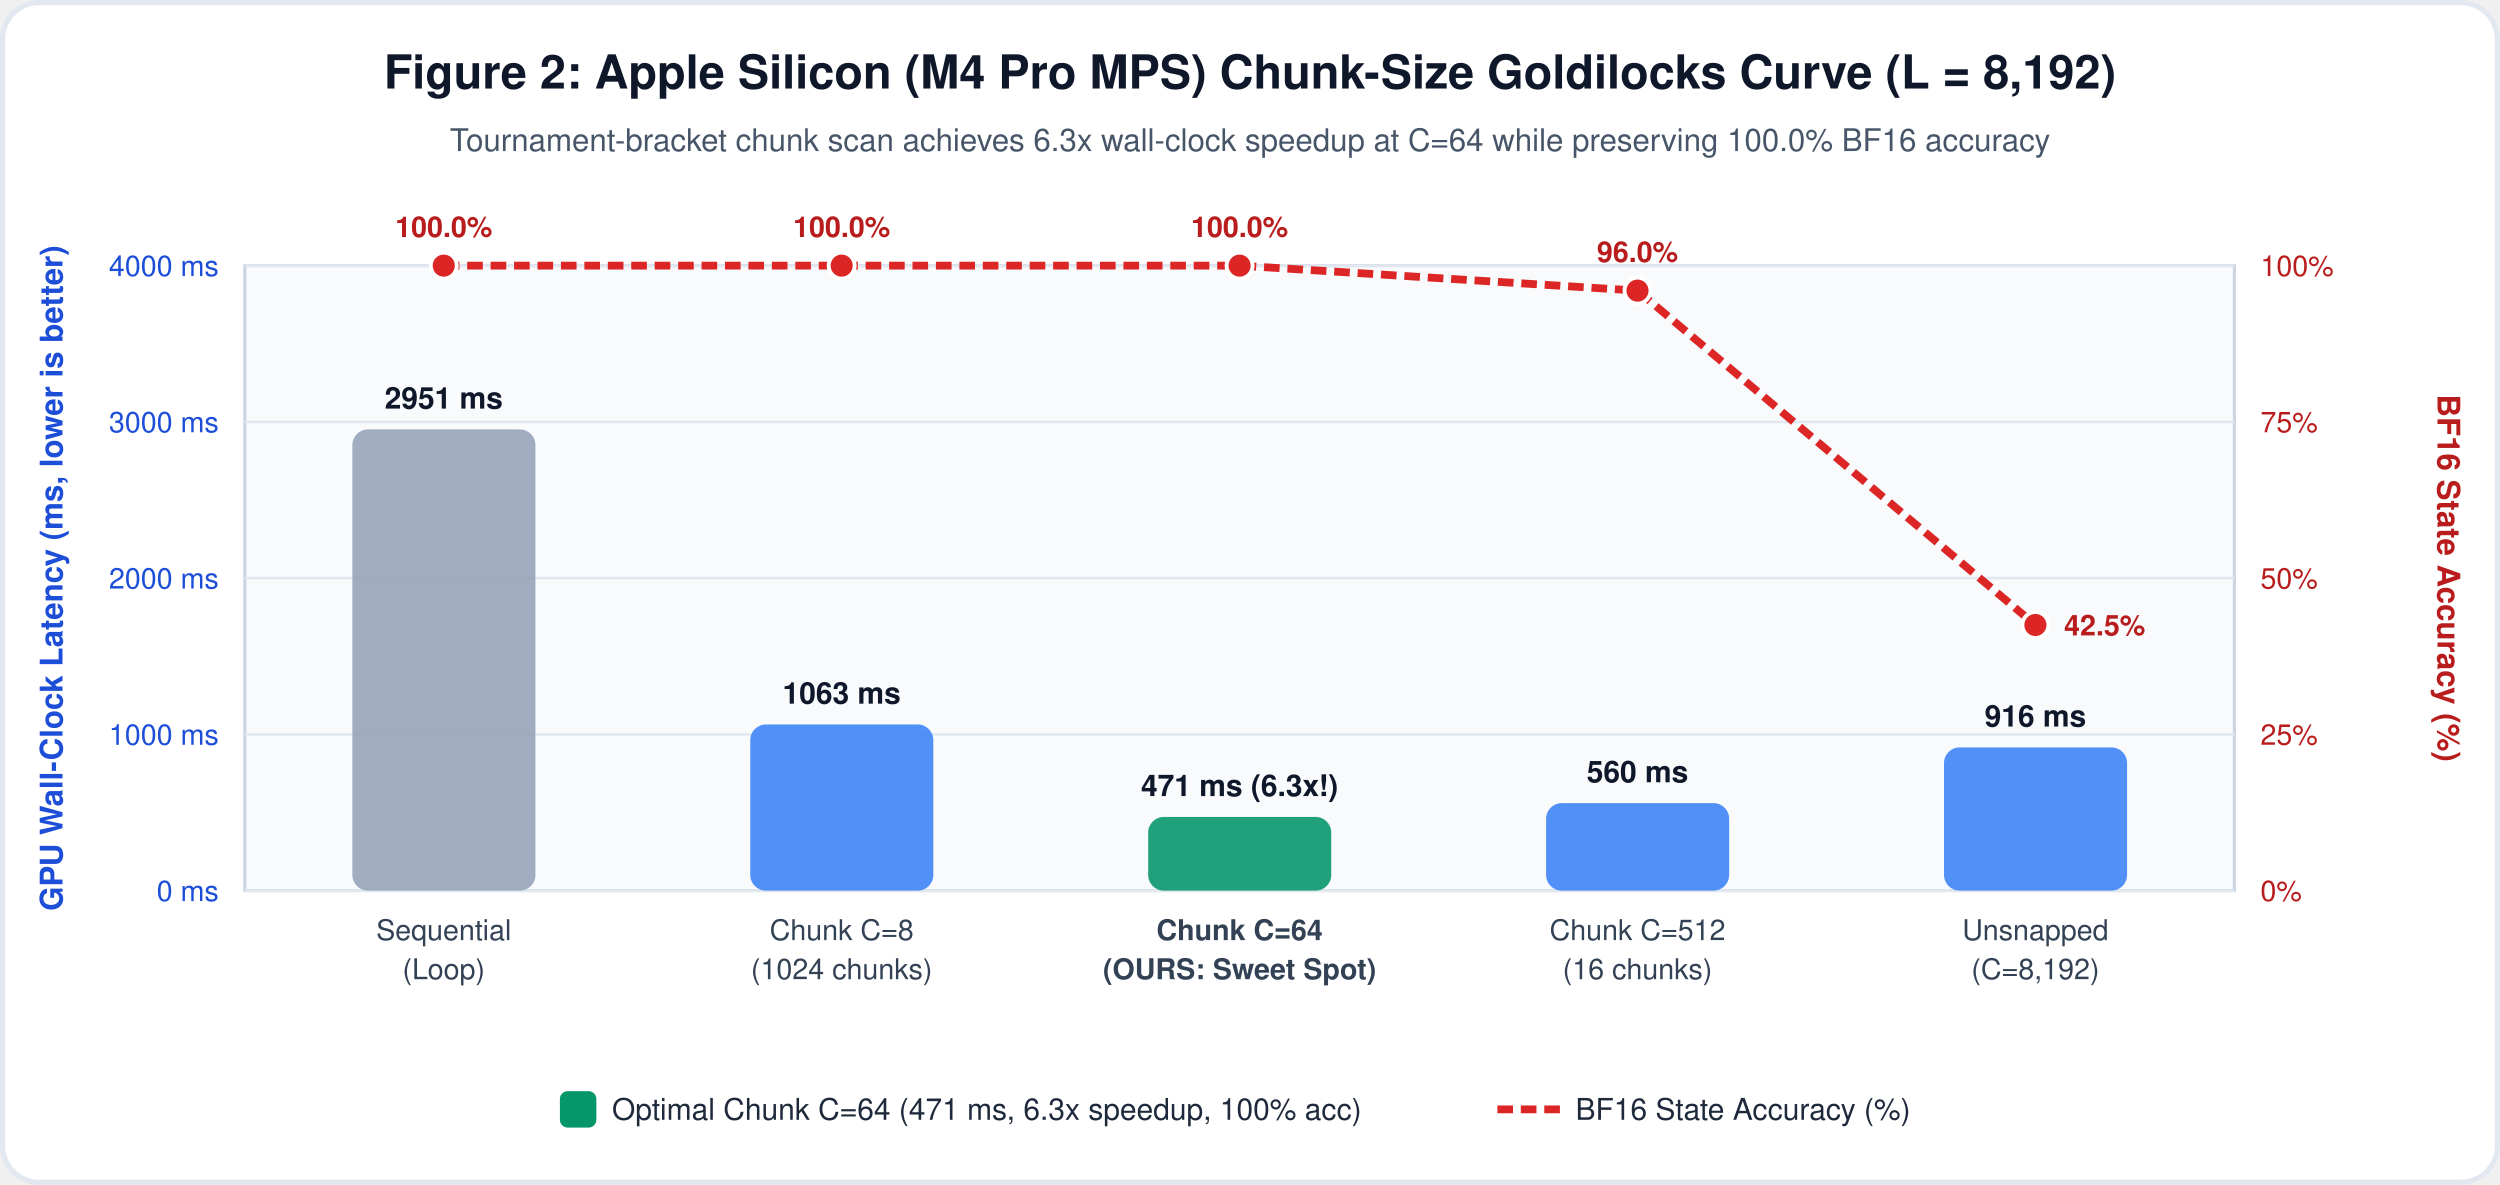
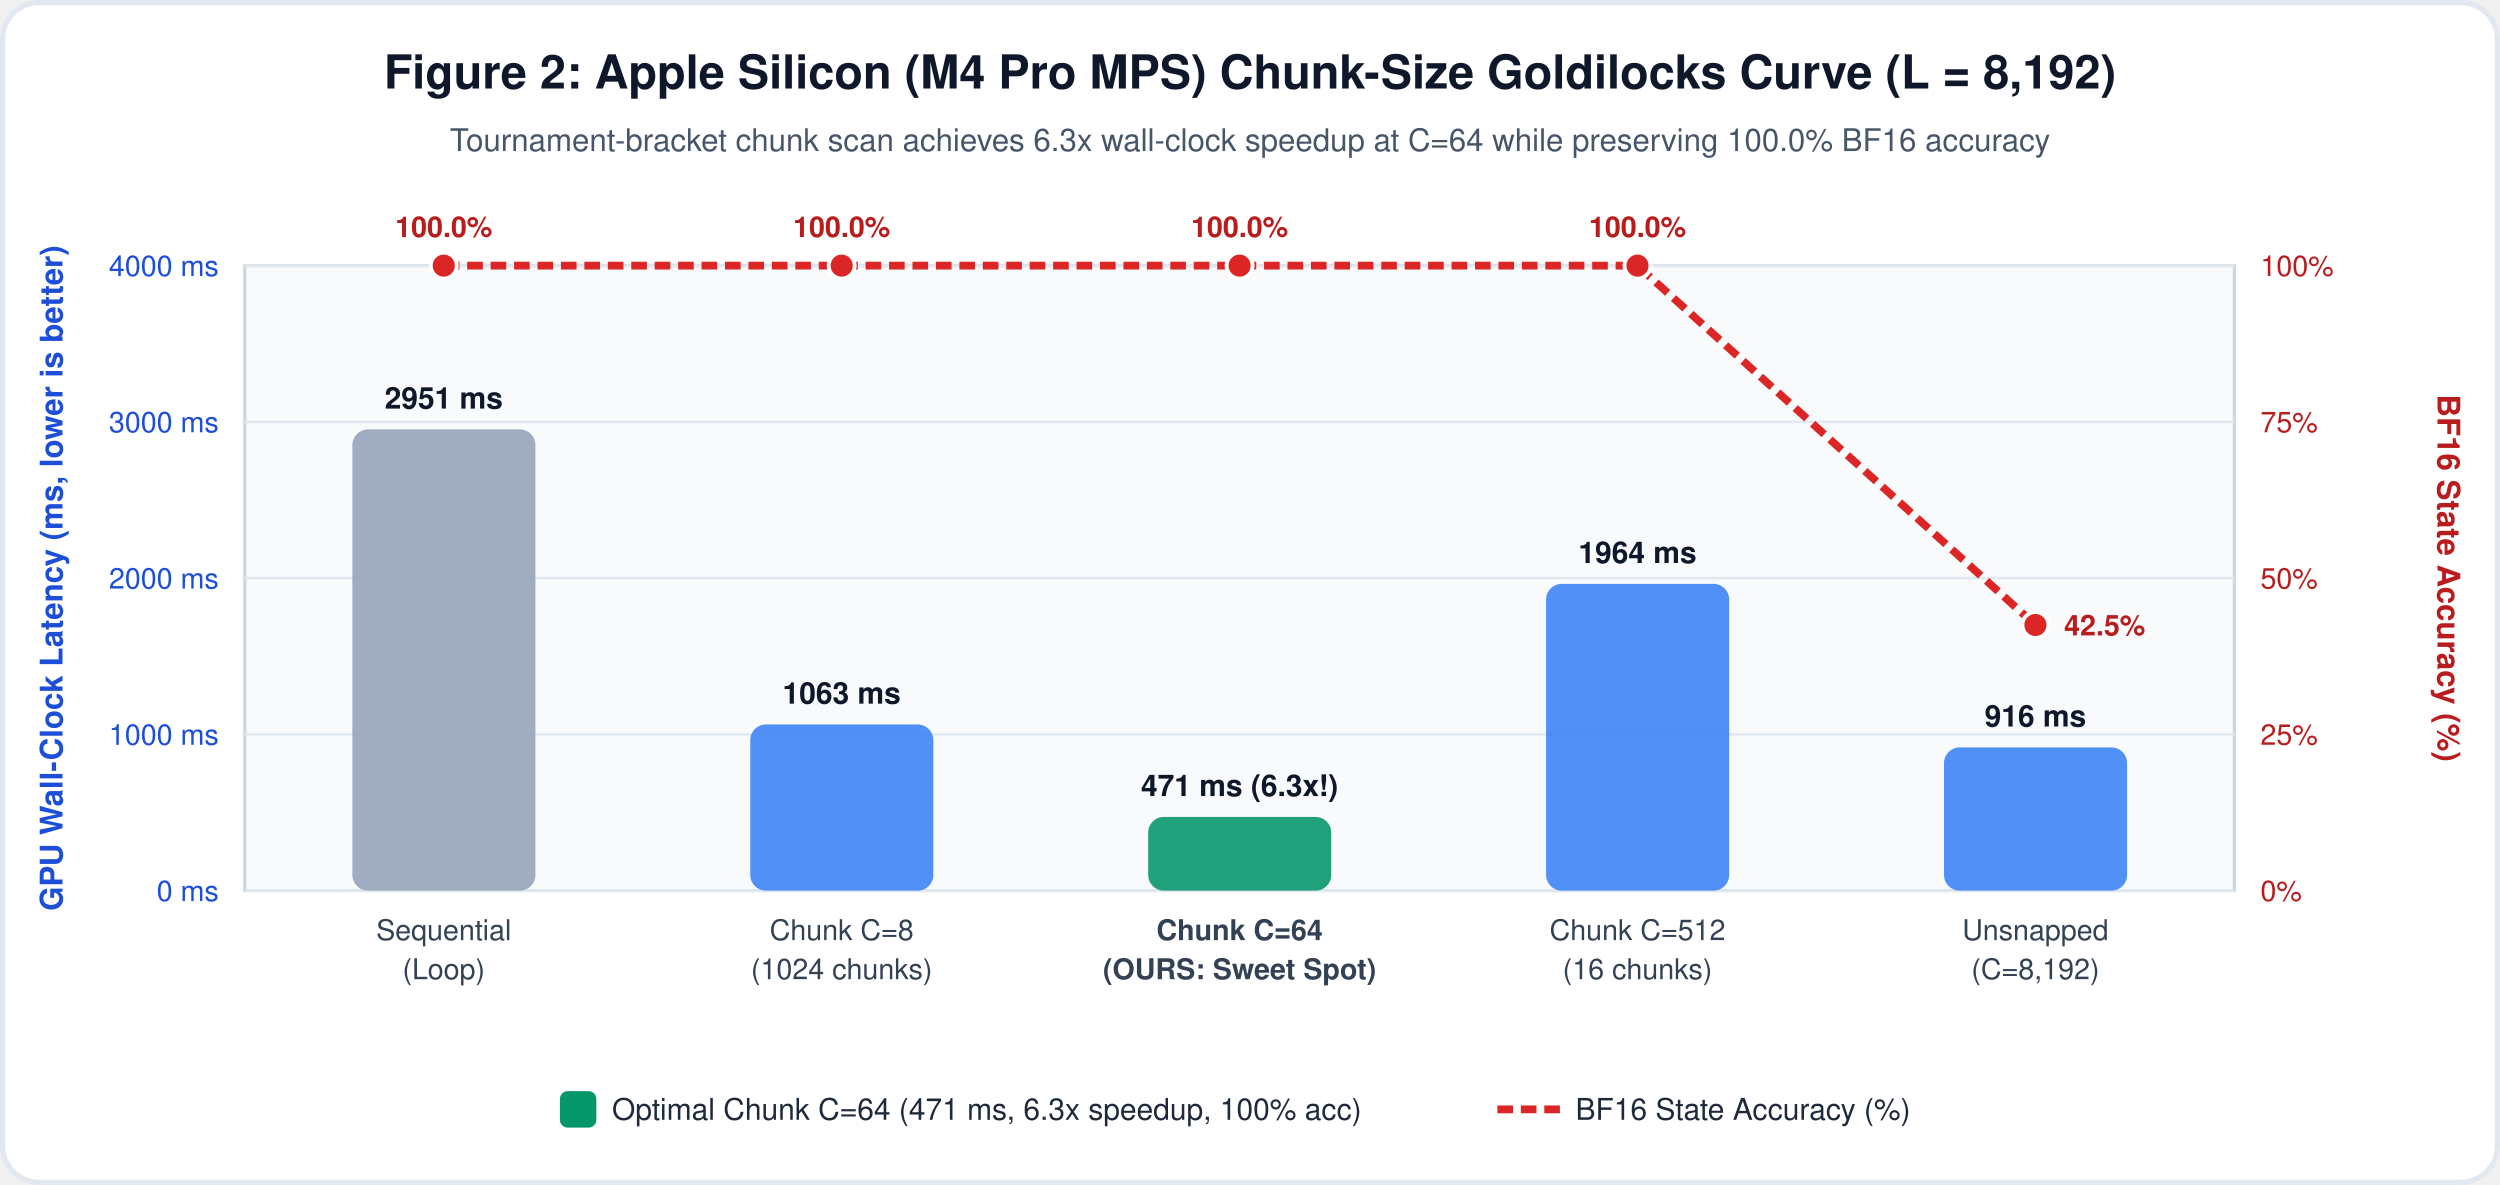
<svg xmlns="http://www.w3.org/2000/svg" viewBox="0 0 960 455" width="960" height="455" style="font-family: -apple-system, BlinkMacSystemFont, 'Segoe UI', Helvetica, Arial, sans-serif;">
  <rect x="1" y="1" width="958" height="453" rx="14" fill="#ffffff" stroke="#e2e8f0" stroke-width="2" />
  <text x="480.0" y="34" text-anchor="middle" font-size="18" font-weight="800" fill="#0f172a">Figure 2: Apple Silicon (M4 Pro MPS) Chunk-Size Goldilocks Curve (L = 8,192)</text>
  <text x="480.0" y="58" text-anchor="middle" font-size="12" fill="#475569">Tournament-bracket chunk scan achieves 6.3x wall-clock speedup at C=64 while preserving 100.0% BF16 accuracy</text>
  <rect x="94" y="102" width="764" height="240" fill="#f8fafc" stroke="#cbd5e1" stroke-width="1.2" />
  <line x1="94" y1="342.0" x2="858" y2="342.0" stroke="#e2e8f0" stroke-width="1" />
  <text x="84" y="346.0" text-anchor="end" font-size="11" fill="#1d4ed8">0 ms</text>
  <line x1="94" y1="282.0" x2="858" y2="282.0" stroke="#e2e8f0" stroke-width="1" />
  <text x="84" y="286.0" text-anchor="end" font-size="11" fill="#1d4ed8">1000 ms</text>
  <line x1="94" y1="222.0" x2="858" y2="222.0" stroke="#e2e8f0" stroke-width="1" />
  <text x="84" y="226.0" text-anchor="end" font-size="11" fill="#1d4ed8">2000 ms</text>
  <line x1="94" y1="162.0" x2="858" y2="162.0" stroke="#e2e8f0" stroke-width="1" />
  <text x="84" y="166.0" text-anchor="end" font-size="11" fill="#1d4ed8">3000 ms</text>
  <line x1="94" y1="102.0" x2="858" y2="102.0" stroke="#e2e8f0" stroke-width="1" />
  <text x="84" y="106.0" text-anchor="end" font-size="11" fill="#1d4ed8">4000 ms</text>
  <text x="868" y="346.0" text-anchor="start" font-size="11" fill="#b91c1c">0%</text>
  <text x="868" y="286.0" text-anchor="start" font-size="11" fill="#b91c1c">25%</text>
  <text x="868" y="226.0" text-anchor="start" font-size="11" fill="#b91c1c">50%</text>
  <text x="868" y="166.0" text-anchor="start" font-size="11" fill="#b91c1c">75%</text>
  <text x="868" y="106.0" text-anchor="start" font-size="11" fill="#b91c1c">100%</text>
  <text x="24" y="222.0" text-anchor="middle" font-size="12" font-weight="700" fill="#1d4ed8" transform="rotate(-90 24 222.0)">GPU Wall-Clock Latency (ms, lower is better)</text>
  <text x="936" y="222.0" text-anchor="middle" font-size="12" font-weight="700" fill="#b91c1c" transform="rotate(90 936 222.0)">BF16 State Accuracy (%)</text>
  <rect x="135.3" y="164.9" width="70.3" height="177.1" rx="6" fill="#94a3b8" opacity="0.88" />
  <text x="170.4" y="156.9" text-anchor="middle" font-size="11.5" font-weight="700" fill="#0f172a">2951 ms</text>
  <text x="170.4" y="361.0" text-anchor="middle" font-size="11" font-weight="500" fill="#334155">Sequential</text>
  <text x="170.4" y="376.0" text-anchor="middle" font-size="11" font-weight="500" fill="#334155">(Loop)</text>
  <rect x="288.1" y="278.2" width="70.3" height="63.8" rx="6" fill="#3b82f6" opacity="0.88" />
  <text x="323.2" y="270.2" text-anchor="middle" font-size="11.5" font-weight="700" fill="#0f172a">1063 ms</text>
  <text x="323.2" y="361.0" text-anchor="middle" font-size="11" font-weight="500" fill="#334155">Chunk C=8</text>
  <text x="323.2" y="376.0" text-anchor="middle" font-size="11" font-weight="500" fill="#334155">(1024 chunks)</text>
  <rect x="440.9" y="313.7" width="70.3" height="28.3" rx="6" fill="#059669" opacity="0.88" />
  <text x="476.0" y="305.7" text-anchor="middle" font-size="11.5" font-weight="700" fill="#0f172a">471 ms (6.3x!)</text>
  <text x="476.0" y="361.0" text-anchor="middle" font-size="11" font-weight="700" fill="#334155">Chunk C=64</text>
  <text x="476.0" y="376.0" text-anchor="middle" font-size="11" font-weight="700" fill="#334155">(OURS: Sweet Spot)</text>
-   <rect x="593.7" y="308.4" width="70.3" height="33.6" rx="6" fill="#3b82f6" opacity="0.88" />
-   <text x="628.8" y="300.4" text-anchor="middle" font-size="11.5" font-weight="700" fill="#0f172a">560 ms</text>
+   <rect x="593.7" y="224.2" width="70.3" height="117.8" rx="6" fill="#3b82f6" opacity="0.88" />
+   <text x="628.8" y="216.2" text-anchor="middle" font-size="11.5" font-weight="700" fill="#0f172a">1964 ms</text>
  <text x="628.8" y="361.0" text-anchor="middle" font-size="11" font-weight="500" fill="#334155">Chunk C=512</text>
  <text x="628.8" y="376.0" text-anchor="middle" font-size="11" font-weight="500" fill="#334155">(16 chunks)</text>
  <rect x="746.5" y="287.0" width="70.3" height="55.0" rx="6" fill="#3b82f6" opacity="0.88" />
  <text x="781.6" y="279.0" text-anchor="middle" font-size="11.5" font-weight="700" fill="#0f172a">916 ms</text>
  <text x="781.6" y="361.0" text-anchor="middle" font-size="11" font-weight="500" fill="#334155">Unsnapped</text>
  <text x="781.6" y="376.0" text-anchor="middle" font-size="11" font-weight="500" fill="#334155">(C=8,192)</text>
-   <polyline fill="none" stroke="#dc2626" stroke-width="3" stroke-dasharray="6,3" points="170.4,102.0 323.2,102.0 476.0,102.0 628.8,111.6 781.6,240.0" />
+   <polyline fill="none" stroke="#dc2626" stroke-width="3" stroke-dasharray="6,3" points="170.4,102.0 323.2,102.0 476.0,102.0 628.8,102.0 781.6,240.0" />
  <circle cx="170.4" cy="102.0" r="5" fill="#dc2626" stroke="#ffffff" stroke-width="1.5" />
  <text x="170.4" y="91.0" text-anchor="middle" font-size="11" font-weight="700" fill="#b91c1c">100.0%</text>
  <circle cx="323.2" cy="102.0" r="5" fill="#dc2626" stroke="#ffffff" stroke-width="1.5" />
  <text x="323.2" y="91.0" text-anchor="middle" font-size="11" font-weight="700" fill="#b91c1c">100.0%</text>
  <circle cx="476.0" cy="102.0" r="5" fill="#dc2626" stroke="#ffffff" stroke-width="1.5" />
  <text x="476.0" y="91.0" text-anchor="middle" font-size="11" font-weight="700" fill="#b91c1c">100.0%</text>
-   <circle cx="628.8" cy="111.6" r="5" fill="#dc2626" stroke="#ffffff" stroke-width="1.5" />
-   <text x="628.8" y="100.6" text-anchor="middle" font-size="11" font-weight="700" fill="#b91c1c">96.0%</text>
+   <circle cx="628.8" cy="102.0" r="5" fill="#dc2626" stroke="#ffffff" stroke-width="1.5" />
+   <text x="628.8" y="91.0" text-anchor="middle" font-size="11" font-weight="700" fill="#b91c1c">100.0%</text>
  <circle cx="781.6" cy="240.0" r="5" fill="#dc2626" stroke="#ffffff" stroke-width="1.5" />
  <text x="792.6" y="244.0" text-anchor="start" font-size="11" font-weight="700" fill="#b91c1c">42.5%</text>
  <rect x="215" y="419" width="14" height="14" rx="3" fill="#059669" />
  <text x="235" y="430" font-size="11.5" fill="#1e293b">Optimal Chunk C=64 (471 ms, 6.3x speedup, 100% acc)</text>
  <line x1="575" y1="426" x2="599" y2="426" stroke="#dc2626" stroke-width="3" stroke-dasharray="6,3" />
  <text x="605" y="430" font-size="11.5" fill="#1e293b">BF16 State Accuracy (%)</text>
</svg>
